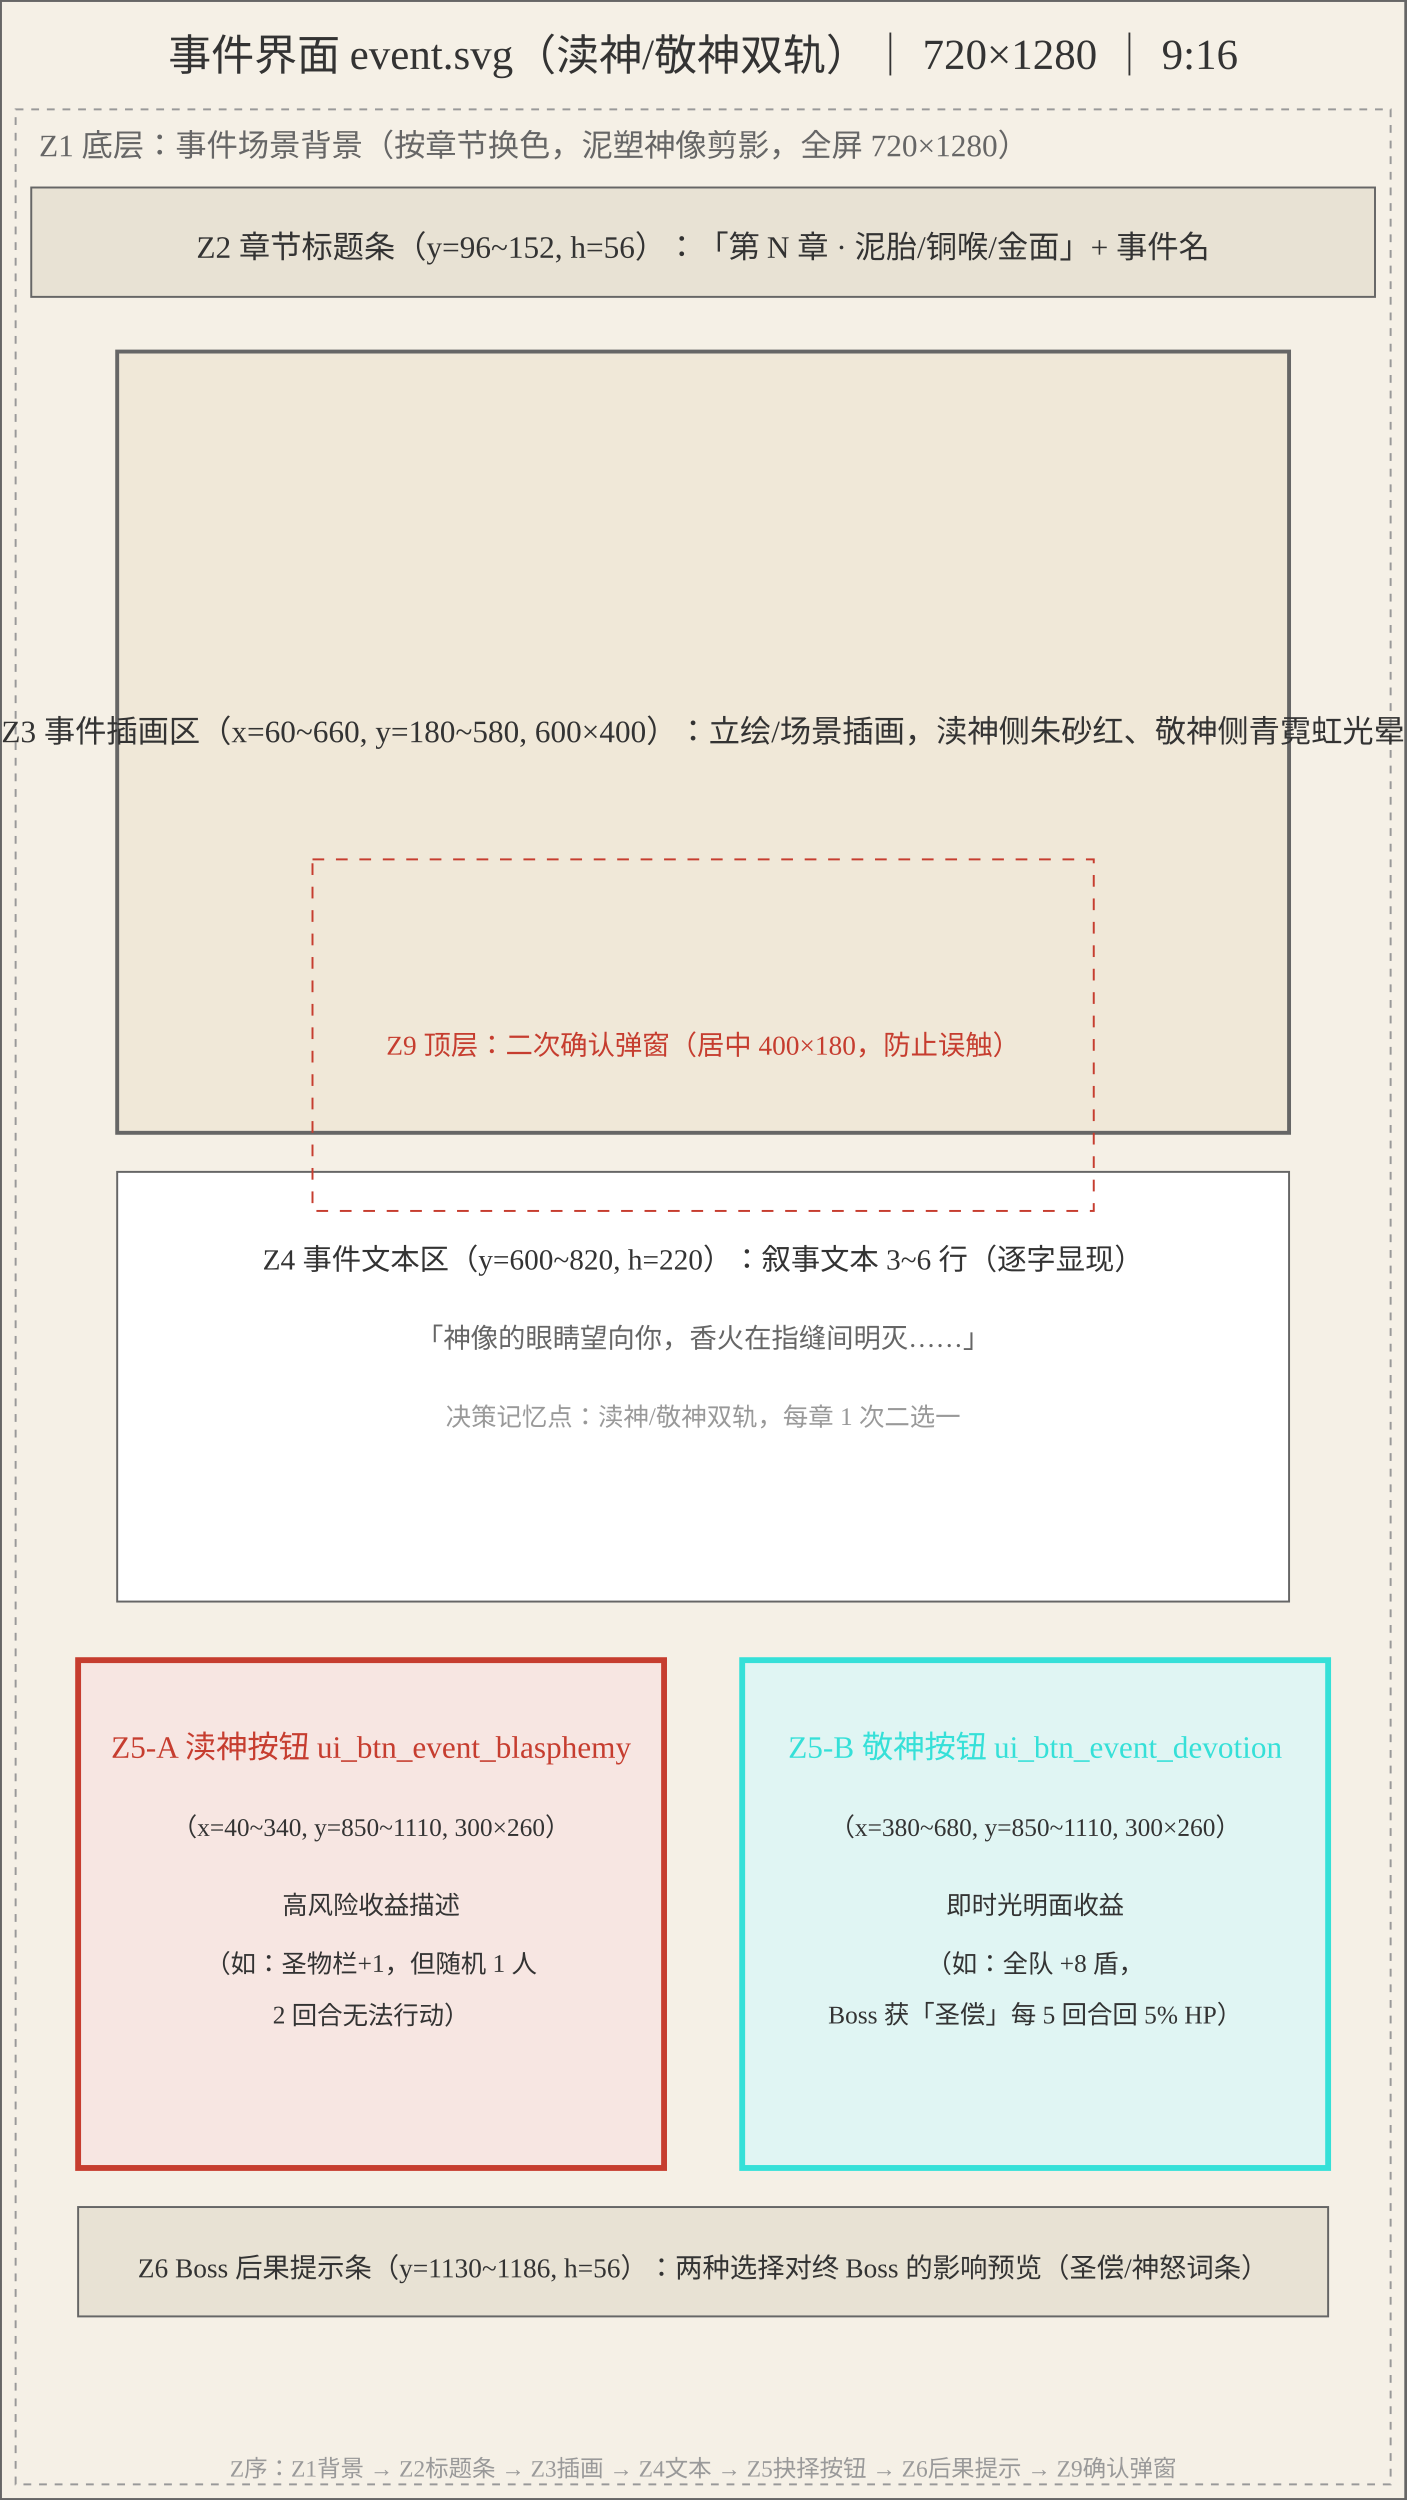
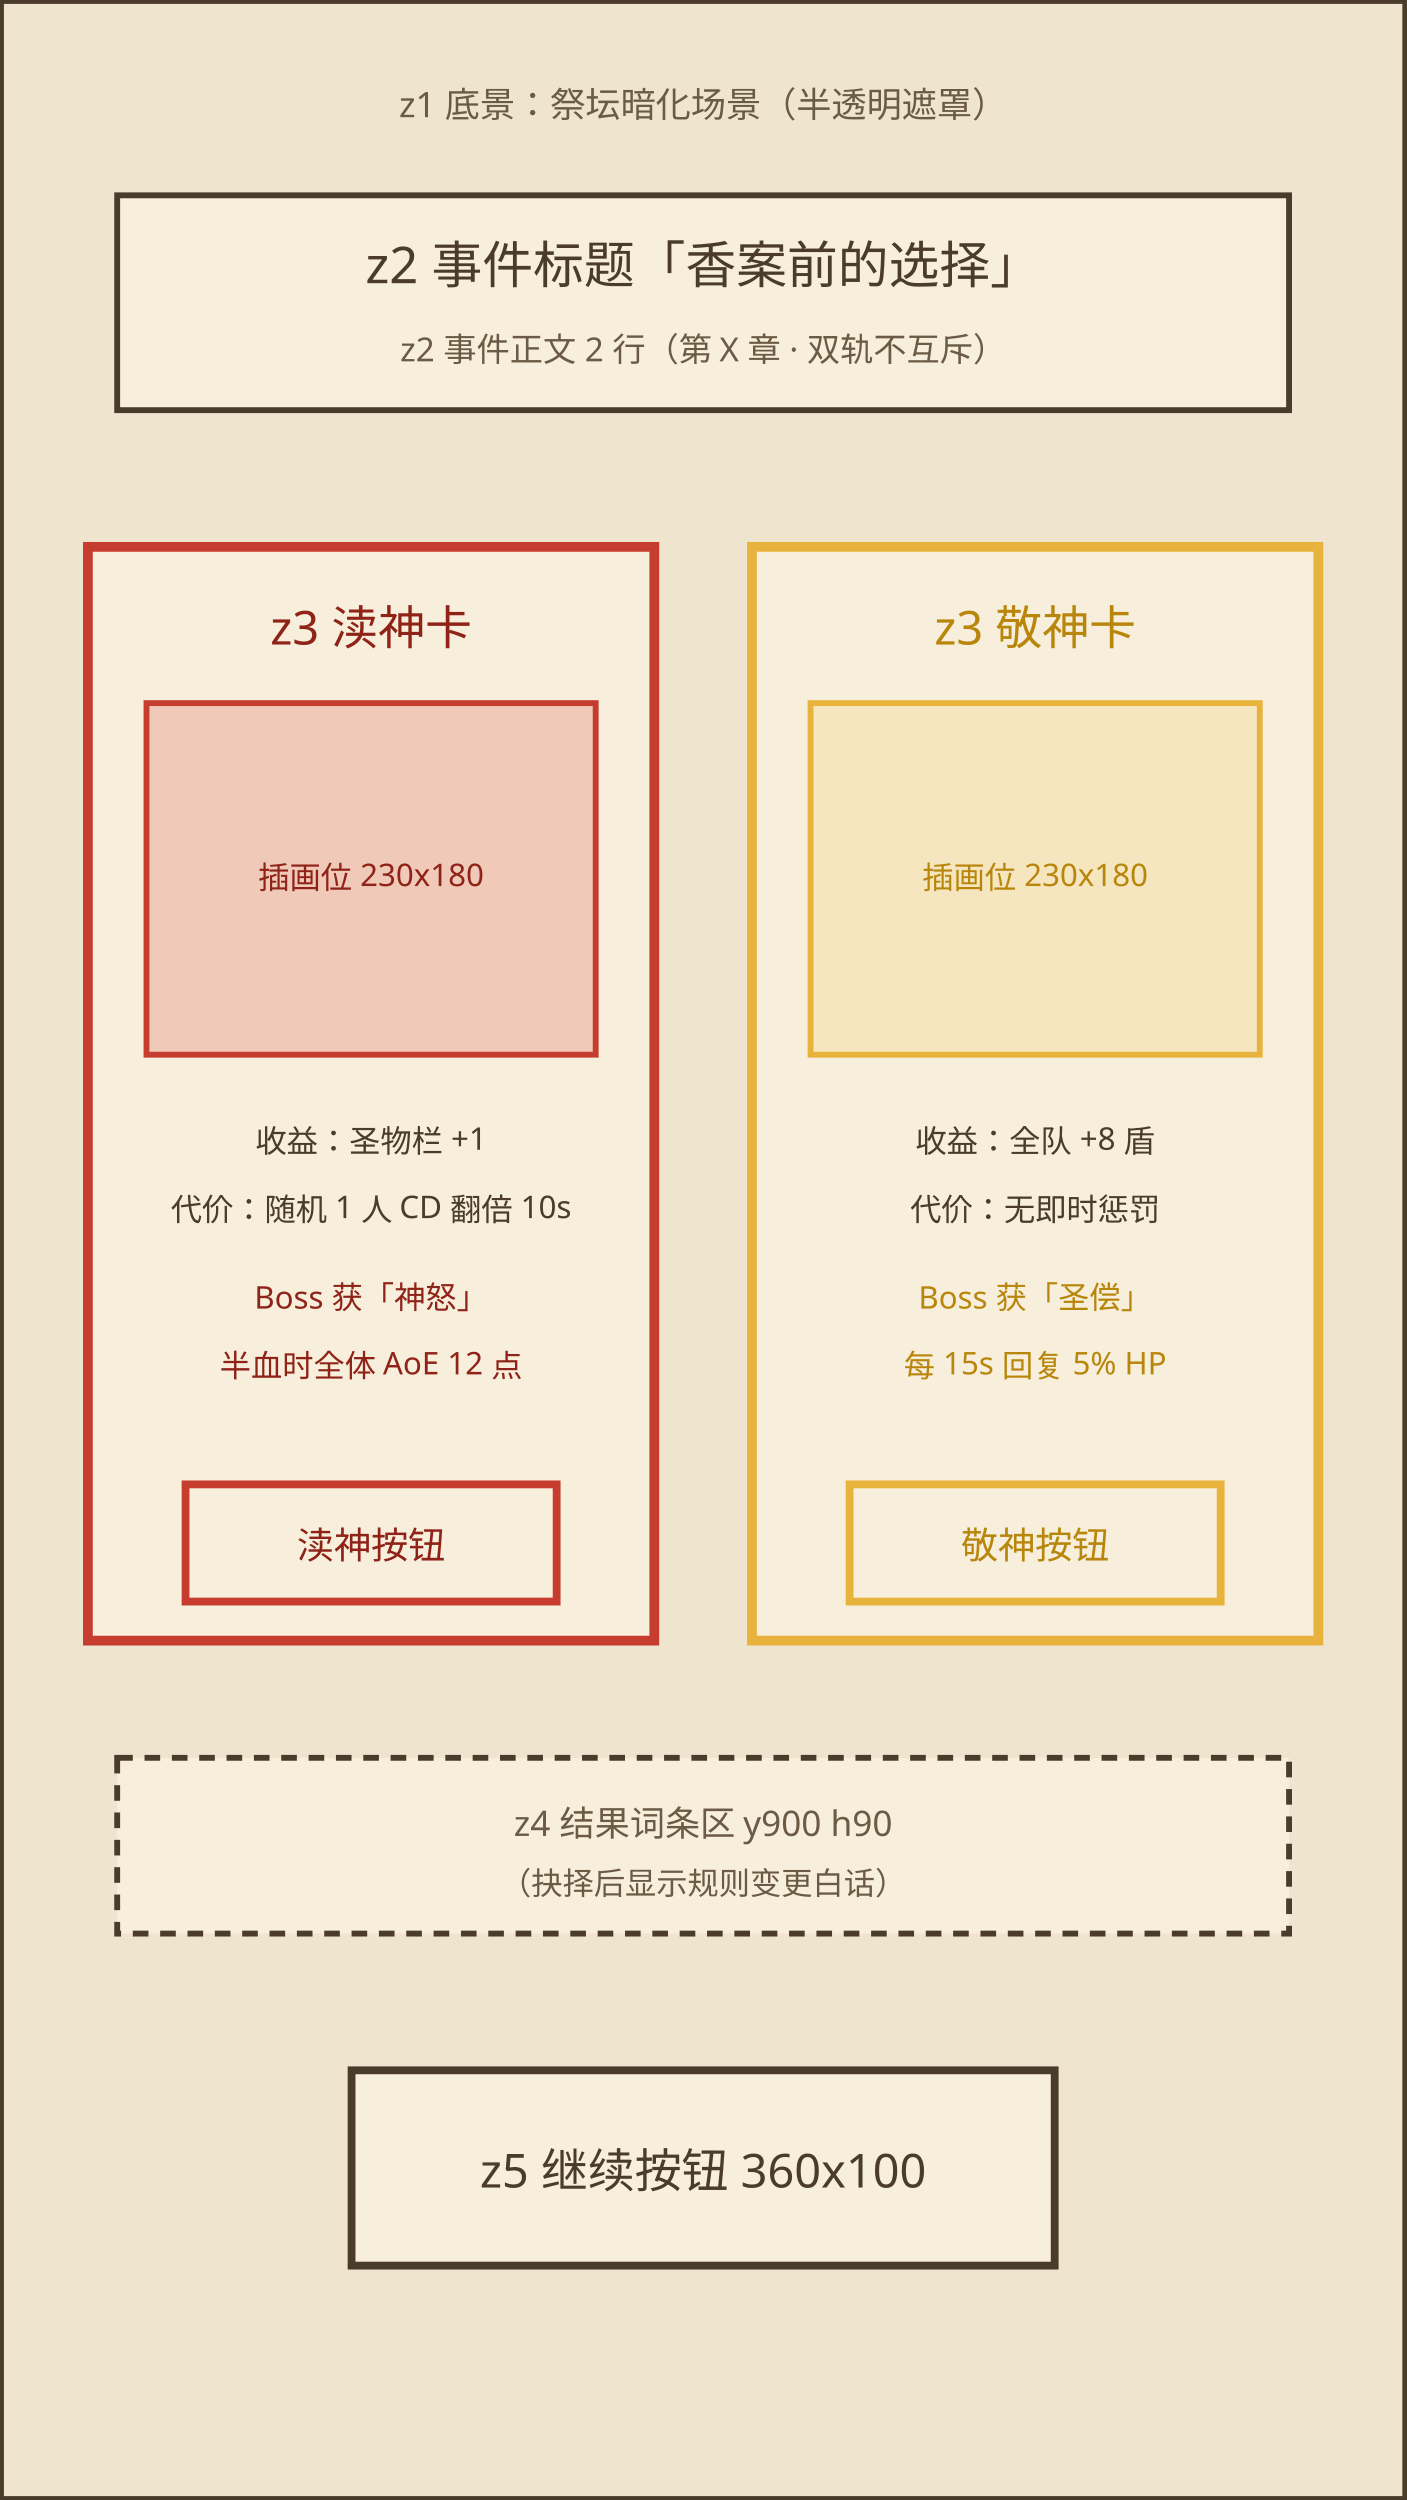
- <svg xmlns="http://www.w3.org/2000/svg" viewBox="0 0 720 1280" width="720" height="1280">
-   <rect x="0" y="0" width="720" height="1280" fill="#f5f0e6" stroke="#666" stroke-width="2" />
-   <text x="360" y="36" font-size="22" text-anchor="middle" fill="#333">事件界面 event.svg（渎神/敬神双轨）｜ 720×1280 ｜ 9:16</text>
-   <rect x="8" y="56" width="704" height="1216" fill="none" stroke="#999" stroke-dasharray="4" />
-   <text x="20" y="80" font-size="16" fill="#666">Z1 底层：事件场景背景（按章节换色，泥塑神像剪影，全屏 720×1280）</text>
-   <rect x="16" y="96" width="688" height="56" fill="#e8e2d4" stroke="#666" />
-   <text x="360" y="132" font-size="16" text-anchor="middle" fill="#333">Z2 章节标题条（y=96~152, h=56）：「第 N 章 · 泥胎/铜喉/金面」+ 事件名</text>
-   <rect x="60" y="180" width="600" height="400" fill="#f0e8d8" stroke="#666" stroke-width="2" />
-   <text x="360" y="380" font-size="16" text-anchor="middle" fill="#333">Z3 事件插画区（x=60~660, y=180~580, 600×400）：立绘/场景插画，渎神侧朱砂红、敬神侧青霓虹光晕</text>
-   <rect x="60" y="600" width="600" height="220" fill="#fff" stroke="#666" />
-   <text x="360" y="650" font-size="15" text-anchor="middle" fill="#333">Z4 事件文本区（y=600~820, h=220）：叙事文本 3~6 行（逐字显现）</text>
-   <text x="360" y="690" font-size="14" text-anchor="middle" fill="#666">「神像的眼睛望向你，香火在指缝间明灭……」</text>
-   <text x="360" y="730" font-size="13" text-anchor="middle" fill="#999">决策记忆点：渎神/敬神双轨，每章 1 次二选一</text>
-   <rect x="40" y="850" width="300" height="260" fill="#f7e6e2" stroke="#C63D2F" stroke-width="3" />
-   <text x="190" y="900" font-size="16" text-anchor="middle" fill="#C63D2F">Z5-A 渎神按钮 ui_btn_event_blasphemy</text>
-   <text x="190" y="940" font-size="13" text-anchor="middle" fill="#333">（x=40~340, y=850~1110, 300×260）</text>
-   <text x="190" y="980" font-size="13" text-anchor="middle" fill="#333">高风险收益描述</text>
-   <text x="190" y="1010" font-size="13" text-anchor="middle" fill="#333">（如：圣物栏+1，但随机 1 人</text>
-   <text x="190" y="1036" font-size="13" text-anchor="middle" fill="#333">2 回合无法行动）</text>
-   <rect x="380" y="850" width="300" height="260" fill="#e0f5f3" stroke="#35E0D8" stroke-width="3" />
-   <text x="530" y="900" font-size="16" text-anchor="middle" fill="#35E0D8">Z5-B 敬神按钮 ui_btn_event_devotion</text>
-   <text x="530" y="940" font-size="13" text-anchor="middle" fill="#333">（x=380~680, y=850~1110, 300×260）</text>
-   <text x="530" y="980" font-size="13" text-anchor="middle" fill="#333">即时光明面收益</text>
-   <text x="530" y="1010" font-size="13" text-anchor="middle" fill="#333">（如：全队 +8 盾，</text>
-   <text x="530" y="1036" font-size="13" text-anchor="middle" fill="#333">Boss 获「圣偿」每 5 回合回 5% HP）</text>
-   <rect x="40" y="1130" width="640" height="56" fill="#e8e2d4" stroke="#666" />
-   <text x="360" y="1166" font-size="14" text-anchor="middle" fill="#333">Z6 Boss 后果提示条（y=1130~1186, h=56）：两种选择对终 Boss 的影响预览（圣偿/神怒词条）</text>
-   <rect x="160" y="440" width="400" height="180" fill="none" stroke="#C63D2F" stroke-dasharray="6" />
-   <text x="360" y="540" font-size="14" text-anchor="middle" fill="#C63D2F">Z9 顶层：二次确认弹窗（居中 400×180，防止误触）</text>
-   <text x="360" y="1268" font-size="12" text-anchor="middle" fill="#999">Z序：Z1背景 → Z2标题条 → Z3插画 → Z4文本 → Z5抉择按钮 → Z6后果提示 → Z9确认弹窗</text>
+ <svg xmlns="http://www.w3.org/2000/svg" viewBox="0 0 720 1280" font-family="sans-serif">
+   <rect x="0" y="0" width="720" height="1280" fill="#EFE4CE" stroke="#4A3B2A" stroke-width="4" />
+   <text x="360" y="60" text-anchor="middle" font-size="18" fill="#6B5B45">z1 底景：祭坛暗化场景（半透明遮罩）</text>
+   <rect x="60" y="100" width="600" height="110" fill="#F7EEDB" stroke="#4A3B2A" stroke-width="3" />
+   <text x="360" y="145" text-anchor="middle" font-size="26" fill="#4A3B2A">z2 事件标题「香案前的选择」</text>
+   <text x="360" y="185" text-anchor="middle" font-size="17" fill="#6B5B45">z2 事件正文 2 行（第 X 章 · 双轨不互斥）</text>
+   <g>
+     <rect x="45" y="280" width="290" height="560" fill="#F7EEDB" stroke="#C63D2F" stroke-width="5" />
+     <text x="190" y="330" text-anchor="middle" font-size="24" fill="#8F2318">z3 渎神卡</text>
+     <rect x="75" y="360" width="230" height="180" fill="#F0C9B8" stroke="#C63D2F" stroke-width="3" />
+     <text x="190" y="455" text-anchor="middle" font-size="16" fill="#8F2318">插画位 230x180</text>
+     <text x="190" y="590" text-anchor="middle" font-size="16" fill="#4A3B2A">收益：圣物栏 +1</text>
+     <text x="190" y="625" text-anchor="middle" font-size="16" fill="#4A3B2A">代价：随机 1 人 CD 翻倍 10s</text>
+     <text x="190" y="670" text-anchor="middle" font-size="16" fill="#8F2318">Boss 获「神怒」</text>
+     <text x="190" y="705" text-anchor="middle" font-size="16" fill="#8F2318">半血时全体 AoE 12 点</text>
+     <rect x="95" y="760" width="190" height="60" fill="#F7EEDB" stroke="#C63D2F" stroke-width="4" />
+     <text x="190" y="798" text-anchor="middle" font-size="19" fill="#8F2318">渎神按钮</text>
+   </g>
+   <g>
+     <rect x="385" y="280" width="290" height="560" fill="#F7EEDB" stroke="#E8B33C" stroke-width="5" />
+     <text x="530" y="330" text-anchor="middle" font-size="24" fill="#B8860B">z3 敬神卡</text>
+     <rect x="415" y="360" width="230" height="180" fill="#F5E6C0" stroke="#E8B33C" stroke-width="3" />
+     <text x="530" y="455" text-anchor="middle" font-size="16" fill="#B8860B">插画位 230x180</text>
+     <text x="530" y="590" text-anchor="middle" font-size="16" fill="#4A3B2A">收益：全队 +8 盾</text>
+     <text x="530" y="625" text-anchor="middle" font-size="16" fill="#4A3B2A">代价：无即时惩罚</text>
+     <text x="530" y="670" text-anchor="middle" font-size="16" fill="#B8860B">Boss 获「圣偿」</text>
+     <text x="530" y="705" text-anchor="middle" font-size="16" fill="#B8860B">每 15s 回复 5% HP</text>
+     <rect x="435" y="760" width="190" height="60" fill="#F7EEDB" stroke="#E8B33C" stroke-width="4" />
+     <text x="530" y="798" text-anchor="middle" font-size="19" fill="#B8860B">敬神按钮</text>
+   </g>
+   <rect x="60" y="900" width="600" height="90" fill="#F7EEDB" stroke="#4A3B2A" stroke-width="3" stroke-dasharray="8 6" />
+   <text x="360" y="940" text-anchor="middle" font-size="18" fill="#6B5B45">z4 结果词条区 y900 h90</text>
+   <text x="360" y="970" text-anchor="middle" font-size="16" fill="#6B5B45">（抉择后显示规则变更白话）</text>
+   <rect x="180" y="1060" width="360" height="100" fill="#F7EEDB" stroke="#4A3B2A" stroke-width="4" />
+   <text x="360" y="1120" text-anchor="middle" font-size="24" fill="#4A3B2A">z5 继续按钮 360x100</text>
</svg>
